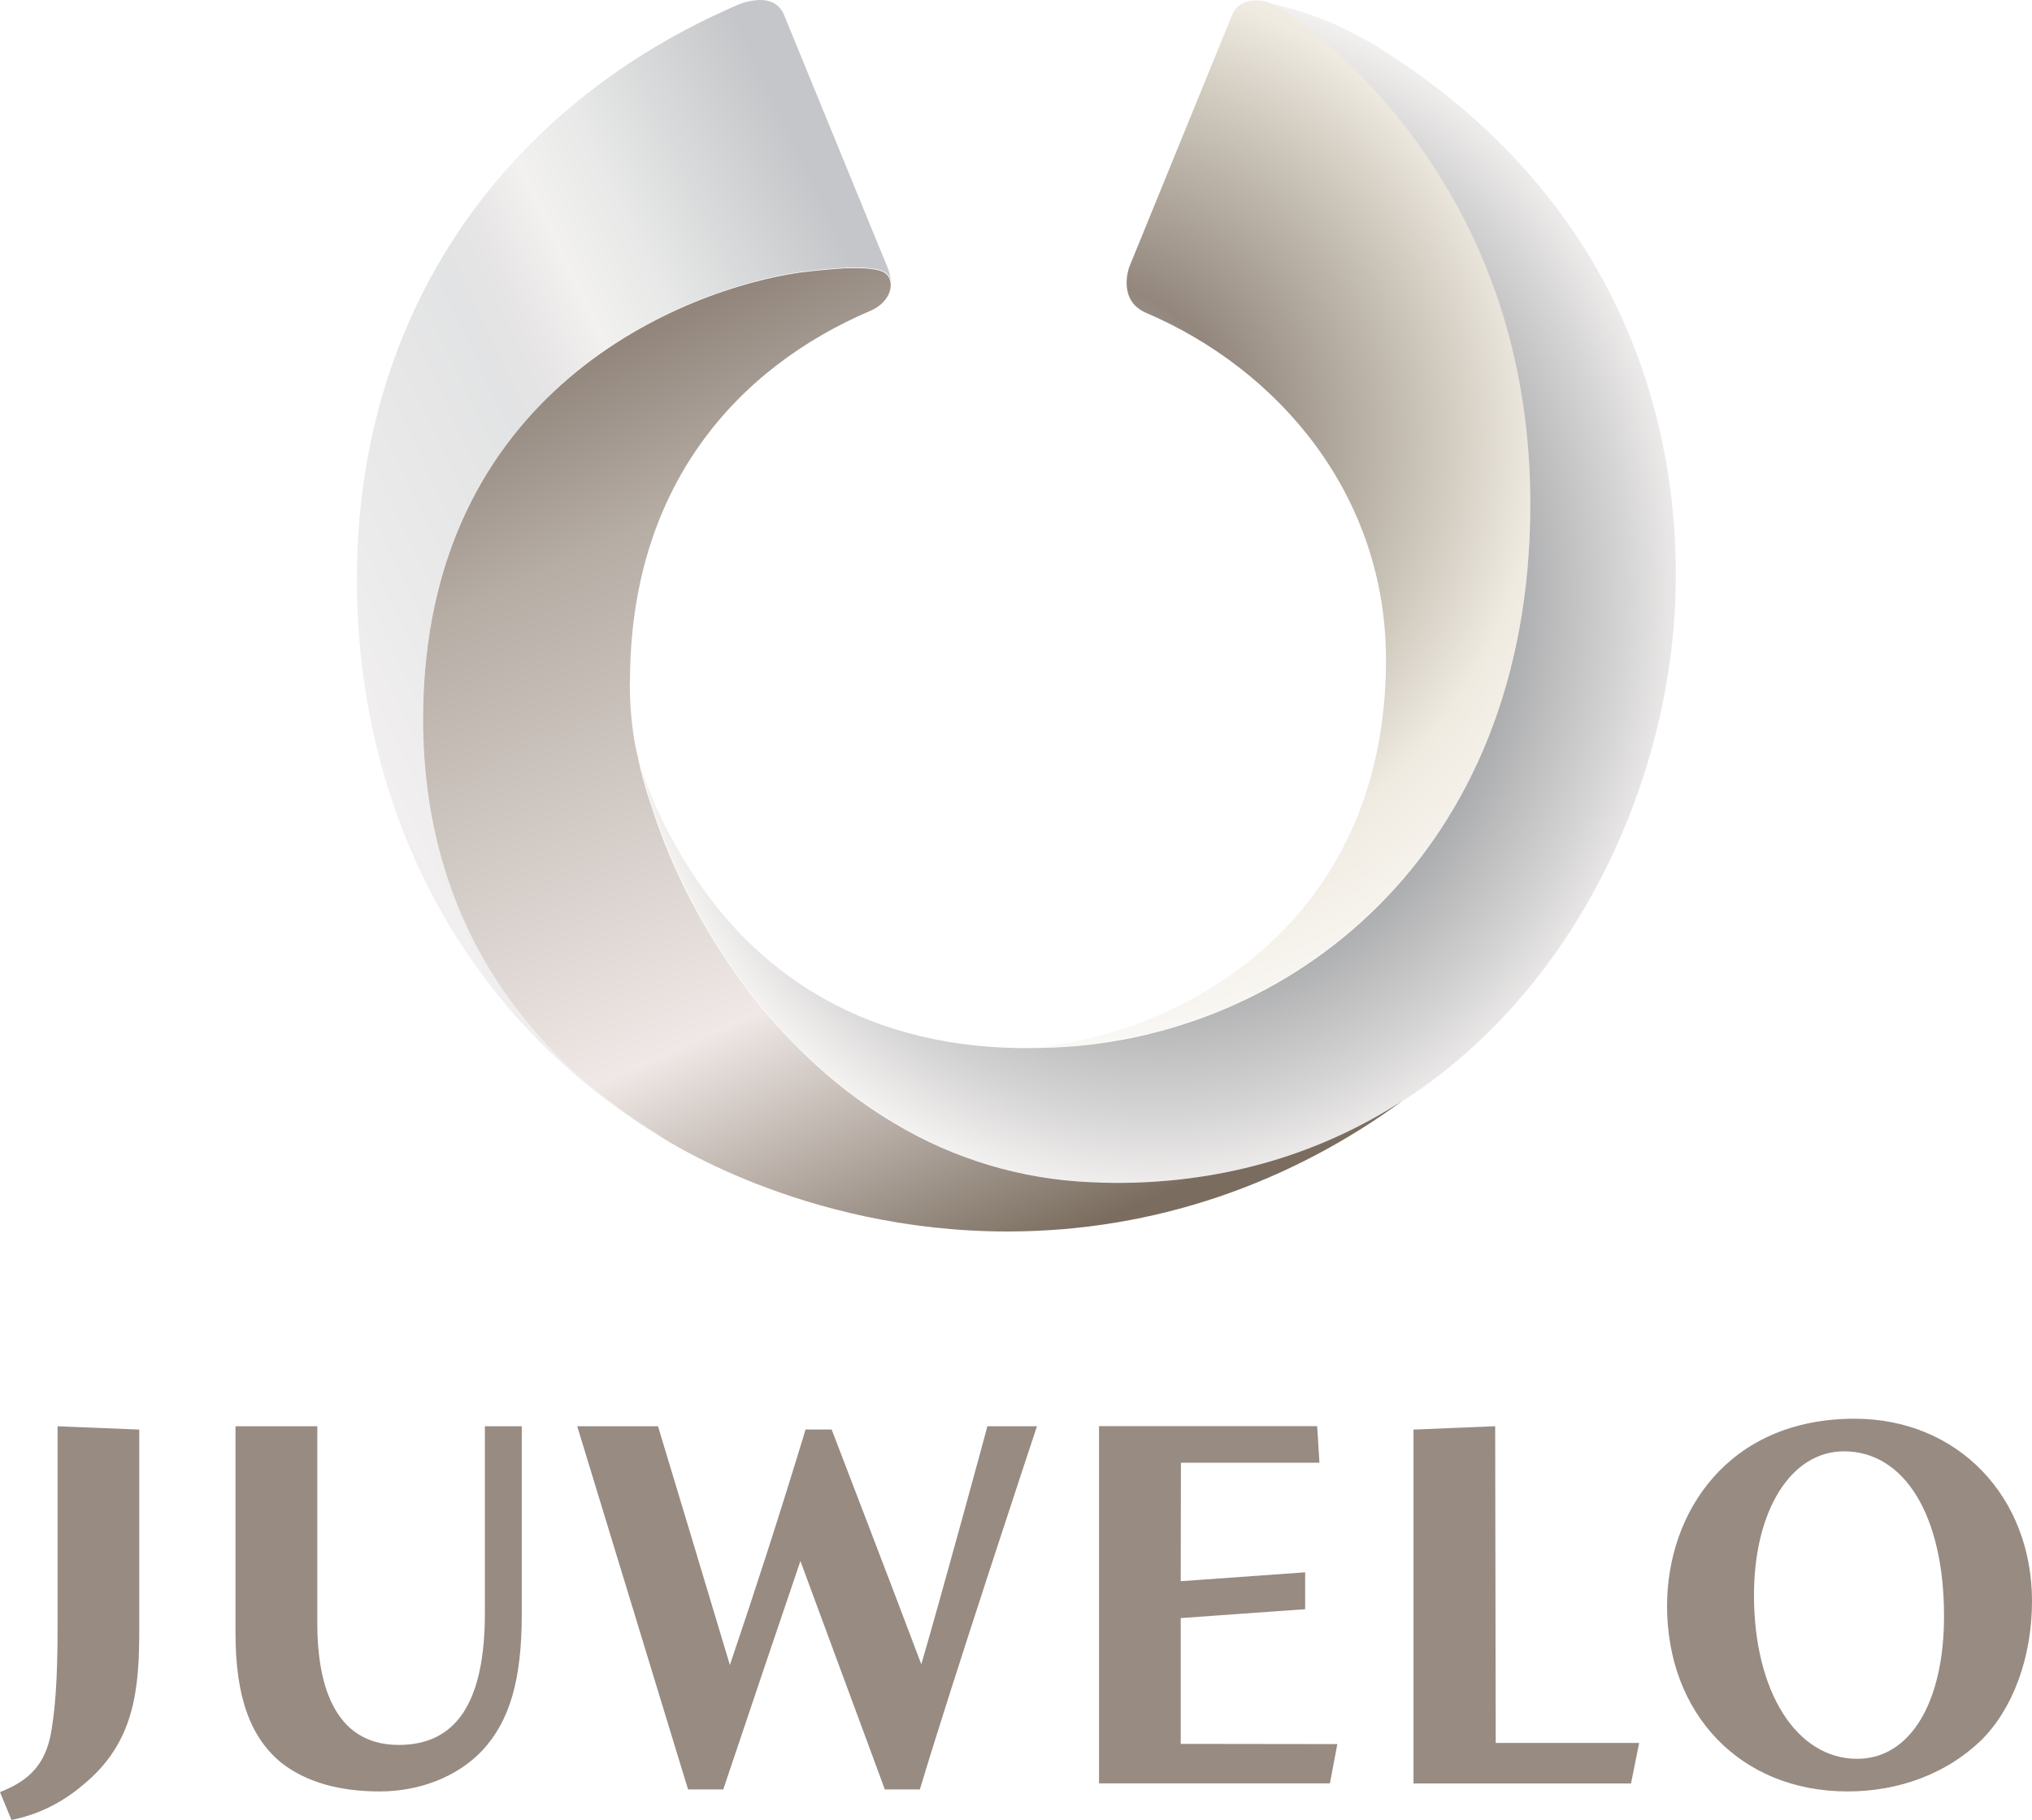
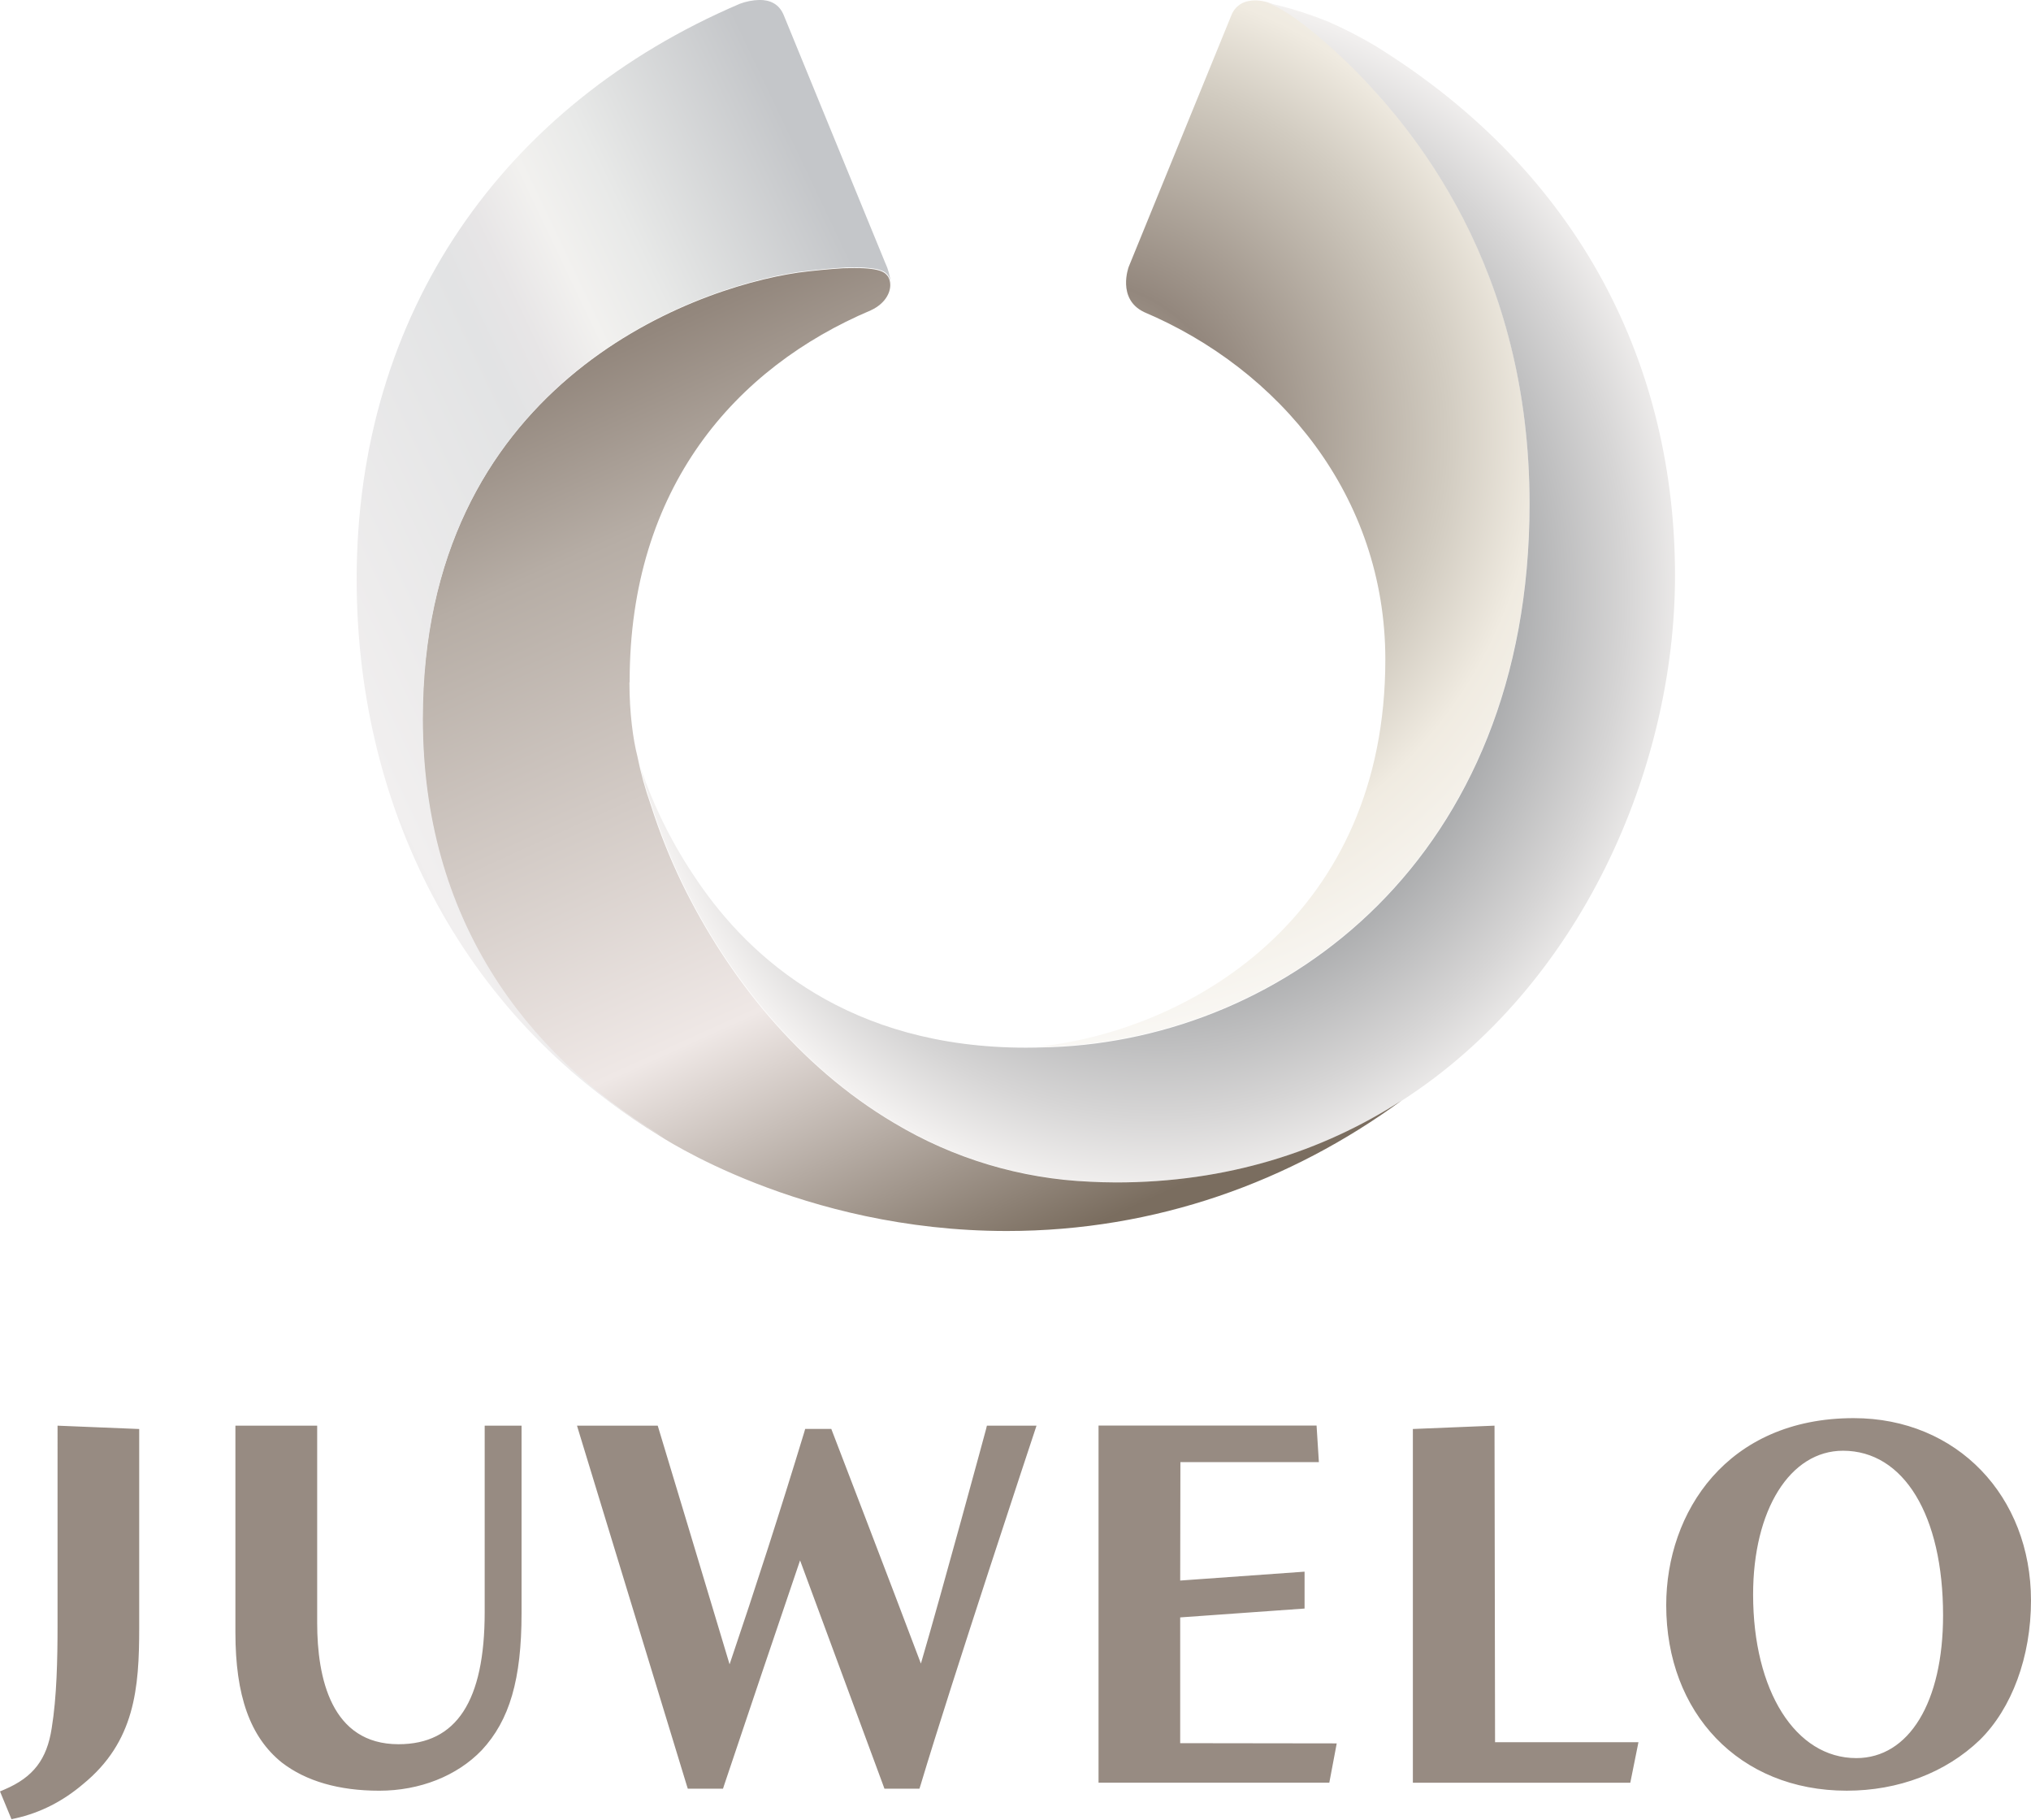
- <svg xmlns="http://www.w3.org/2000/svg" width="800.049" height="716.502" viewBox="0 0 211.683 189.572">
+ <svg xmlns="http://www.w3.org/2000/svg" width="502.45" height="450" version="1.1">
  <defs>
-     <linearGradient id="d" x2="1" gradientTransform="scale(-79.81781) rotate(-25.609 -1.921 2.417)" gradientUnits="userSpaceOnUse">
+     <linearGradient id="d" x2="1" gradientTransform="matrix(-170.85 81.89 -81.89 -170.85 233.91 112.26)" gradientUnits="userSpaceOnUse">
      <stop stop-color="#c4c6c9" offset="0" />
      <stop stop-color="#e8e9e8" offset=".246" />
      <stop stop-color="#f2f1ef" offset=".34" />
      <stop stop-color="#e7e5e6" offset=".423" />
      <stop stop-color="#e2e3e4" offset=".486" />
      <stop stop-color="#f1efef" offset=".847" />
      <stop stop-color="#d1d3d5" offset="1" />
    </linearGradient>
-     <linearGradient id="c" x2="1" gradientTransform="scale(-119.4804) rotate(65.839 .387 -1.242)" gradientUnits="userSpaceOnUse">
+     <linearGradient id="c" x2="1" gradientTransform="matrix(-116.08 -258.76 258.76 -116.08 256.78 308.15)" gradientUnits="userSpaceOnUse">
      <stop stop-color="#7a6d5f" offset="0" />
      <stop stop-color="#efe8e6" offset=".288" />
      <stop stop-color="#b6ada5" offset=".712" />
      <stop stop-color="#93877d" offset=".862" />
      <stop stop-color="#7a6d5f" offset="1" />
    </linearGradient>
-     <radialGradient id="b" cx="0" cy="0" r="1" gradientTransform="matrix(56.89611 0 0 63.39386 120.501 61.762)" gradientUnits="userSpaceOnUse">
+     <radialGradient id="b" cx="0" cy="0" r="1" gradientTransform="matrix(135.06 0 0 150.48 286.26 146.54)" gradientUnits="userSpaceOnUse">
      <stop stop-color="#838689" offset="0" />
      <stop stop-color="#838689" offset=".451" />
      <stop stop-color="#d6d5d5" offset=".864" />
      <stop stop-color="#f4f2f1" offset="1" />
    </radialGradient>
-     <radialGradient id="a" cx="0" cy="0" r="1" gradientTransform="scale(71.07335) rotate(-1.896 20.172 -47.382)" gradientUnits="userSpaceOnUse">
+     <radialGradient id="a" cx="0" cy="0" r="1" gradientTransform="matrix(168.61 -5.5819 5.5819 168.61 266.57 108.15)" gradientUnits="userSpaceOnUse">
      <stop stop-color="#bfb8ab" offset="0" />
      <stop stop-color="#93877d" offset=".231" />
      <stop stop-color="#d1cbc0" offset=".541" />
      <stop stop-color="#f0ebe1" offset=".678" />
      <stop stop-color="#fff" offset="1" />
    </radialGradient>
  </defs>
-   <path d="M193.202 147.781c-13.202 0-19.537 9.806-19.537 19.493 0 11.2 7.586 19.33 18.808 19.33 5.387 0 10.318-1.872 13.877-5.29 3.33-3.275 5.333-8.652 5.333-14.53 0-10.84-7.684-19.003-18.481-19.003m.272 35.427c-6.335 0-10.753-7.009-10.753-17.044 0-8.827 3.853-14.987 9.37-14.987 6.335 0 10.428 6.737 10.428 17.153 0 9.045-3.549 14.878-9.045 14.878M5.997 169.386c0 3.46-.076 7.444-.61 10.71-.5 3.254-1.926 5.104-4.908 6.378L0 186.68l1.197 2.896.436-.098c2.546-.566 4.908-1.764 7.009-3.549 5.431-4.43 5.866-10.013 5.866-16.315v-20.701l-8.51-.348zm44.516-1.383c0 9.263-2.939 13.758-8.98 13.758-7.009 0-8.478-6.879-8.478-12.647v-20.55h-8.522v21.551c0 6.596 1.534 10.895 4.832 13.55 2.525 1.949 5.954 2.94 10.166 2.94 4.212 0 8.097-1.535 10.677-4.224 2.906-3.123 4.147-7.39 4.147-14.269v-19.547h-3.842zm52.243-19.036c-.044.175-4.571 16.86-6.78 24.391-2.929-7.782-9.34-24.456-9.34-24.456h-2.72l-.11.381a795.403 795.403 0 0 1-7.77 24.152c-1.71-5.736-7.489-24.87-7.489-24.87h-8.413l.207.685 11.221 36.767.12.38h3.668l.12-.37a6204.152 6204.152 0 0 1 7.912-23.422l8.664 23.433.13.36h3.647l.12-.381c3.254-10.852 11.765-36.495 11.852-36.756l.229-.696h-5.17zM123 168.547l12.963-.924v-3.843l-12.963.926.022-12.343h14.432l-.24-3.81H114.49v37.213h24.053l.773-4.092-16.315-.022zm32.76-19.982l-8.51.348v36.864h22.66l.85-4.223h-14.945z" fill="#978b82" stroke-width="10.884" />
-   <g stroke-width="10.884">
-     <path d="M128.229 1.64l-10.688 26.186s-1.263 3.341 1.578 4.713h-.01c14.105 5.964 25.174 19.145 25.174 36.21 0 26.514-19.874 38.29-35.406 40.26h.011l-1.056.12 1.687-.043c24.228-.914 49.795-19.635 49.795-56.608 0-24.402-11.81-39.171-19.592-46.55a42.916 42.916 0 0 0-5.224-4.321C133.312.79 132.637.529 132.626.518a4.32 4.32 0 0 0-1.915-.446c-.98 0-2.003.37-2.482 1.567m-19.363 107.37h.011-.01" fill="url(#a)" transform="translate(.104 -.03)" />
-     <path d="M132.038.333h.011zm.066.033a2.362 2.362 0 0 1 .522.217c.011.011.686.273 1.872 1.089 1.23.849 3.026 2.22 5.224 4.32 7.783 7.38 19.592 22.15 19.592 46.552 0 36.973-25.567 55.693-49.795 56.607l-1.687.044-1.001.01c-18.383 0-28.734-9.24-34.252-17.392a48.216 48.216 0 0 1-5.953-11.896 40.44 40.44 0 0 0 1.175 4.005 61.55 61.55 0 0 0 3.254 8.163c4.702 9.622 12.103 19.036 22.084 24.946a43.166 43.166 0 0 0 20.418 6.128 56.488 56.488 0 0 0 2.743.076c11.559 0 21.496-3.221 29.724-8.522 18.59-11.972 28.451-34.567 28.451-54.703 0-21.463-9.534-41.86-31.411-55.312a47.019 47.019 0 0 0-4.735-2.417 39.324 39.324 0 0 0-5.29-1.72l-.99-.228.055.033" fill="url(#b)" transform="translate(.104 -.03)" />
-     <path d="M87.85 27.978a69.886 69.886 0 0 0-4.746.458c-11.461 1.676-39.172 11.918-39.172 46.572 0 20.92 10.765 34.873 24.533 43.264.228.13 14.89 10.035 36.374 10.035 15.553 0 29.594-5.159 41.12-13.583-8.228 5.3-18.165 8.522-29.724 8.522-.925 0-1.85-.032-2.743-.076a43.166 43.166 0 0 1-20.418-6.128c-9.981-5.91-17.382-15.324-22.084-24.946a61.55 61.55 0 0 1-3.254-8.163 37.376 37.376 0 0 1-1.404-5.094c-.447-1.741-.828-4.516-.828-7.695l.022-.032v-.087c0-20.201 11.037-32.685 25.131-38.66 1.644-.762 2.188-2.08 1.992-3.004-.076-.349-.207-.534-.207-.534-.26-.315-.544-.87-3.515-.87l-1.078.021" fill="url(#c)" transform="translate(.104 -.03)" />
-     <path d="M76.965.442c-24.554 10.492-39.89 32.151-39.89 59.938 0 24.729 11.777 46.366 32.054 58.219-.392-.229-.588-.381-.62-.392-13.769-8.392-24.533-22.345-24.533-43.264 0-34.655 27.71-44.897 39.171-46.573a69.886 69.886 0 0 1 4.985-.468h.381l.185-.01h.62l.088.01h.283l.152.011h.098l.207.022h.032l.088.01h.021l.338.033.359.044h.01l.077.022.076.01h.011l.054.012h.011l.066.021h.065l.12.044h.01a3.233 3.233 0 0 1 .545.207c.022.021.043.043.076.043l.054.044v.01h.011l.076.066.196.196v.01a.24.24 0 0 0 .044.055s.13.185.207.533l.021.11v.01l.011.109h.011a6.258 6.258 0 0 0-.577-2.111L81.602 1.65C81.102.388 80.089.028 79.066.028a6.367 6.367 0 0 0-2.1.414" fill="url(#d)" transform="translate(.104 -.03)" />
+   <g>
+     <path d="m458.58 350.79c-31.337 0-46.374 23.277-46.374 46.272 0 26.585 18.007 45.883 44.643 45.883 12.787 0 24.492-4.444 32.94-12.557 7.904-7.774 12.659-20.537 12.659-34.49 0-25.731-18.239-45.108-43.868-45.108m0.646 84.093c-15.037 0-25.524-16.637-25.524-40.455 0-20.953 9.146-35.575 22.241-35.575 15.037 0 24.753 15.992 24.753 40.716 0 21.47-8.424 35.316-21.47 35.316m-444.99-32.809c0 8.213-0.18 17.67-1.448 25.422-1.187 7.724-4.572 12.115-11.65 15.139l-1.137 0.489 2.841 6.874 1.035-0.232c6.043-1.343 11.65-4.187 16.637-8.424 12.891-10.516 13.924-23.768 13.924-38.728v-49.137l-20.2-0.826zm105.67-3.283c0 21.987-6.976 32.657-21.316 32.657-16.637 0-20.124-16.329-20.124-30.02v-48.778h-20.228v51.155c0 15.657 3.641 25.861 11.47 32.164 5.994 4.626 14.133 6.979 24.131 6.979 9.998 0 19.22-3.644 25.344-10.027 6.898-7.413 9.844-17.542 9.844-33.87v-46.397h-9.12zm124.01-45.187c-0.104 0.415-10.85 40.021-16.094 57.898-6.953-18.472-22.17-58.053-22.17-58.053h-6.456l-0.261 0.904a1888 1888 0 0 1-18.443 57.331c-4.059-13.616-17.777-59.035-17.777-59.035h-19.97l0.491 1.626 26.635 87.275 0.285 0.902h8.707l0.285-0.878a14727 14727 0 0 1 18.781-55.596l20.566 55.622 0.309 0.855h8.657l0.285-0.904c7.724-25.759 27.926-86.629 28.133-87.249l0.544-1.652h-12.272zm48.052 46.476 30.77-2.193v-9.122l-30.77 2.198 0.052-29.298h34.257l-0.57-9.044h-53.94v88.334h57.093l1.835-9.713-38.728-0.052zm77.762-47.432-20.2 0.826v87.502h53.789l2.018-10.024h-35.475z" fill="#978b82" />
+     <path d="m304.61 3.826-25.37 62.157s-2.998 7.93 3.746 11.187h-0.024c33.481 14.157 59.757 45.444 59.757 85.953 0 62.936-47.175 90.889-84.044 95.564h0.026l-2.507 0.285 4.004-0.102c57.508-2.17 118.2-46.608 118.2-134.37 0-57.924-28.033-92.979-46.506-110.5a101.87 101.87 0 0 0-12.4-10.257c-2.815-1.939-4.417-2.559-4.444-2.585a10.254 10.254 0 0 0-4.546-1.059c-2.326 0-4.755 0.878-5.891 3.72m-45.962 254.86h0.026-0.024" fill="url(#a)" />
+     <path d="m313.65 0.724h0.026zm0.157 0.078a5.607 5.607 0 0 1 1.239 0.515c0.026 0.026 1.628 0.648 4.444 2.585 2.92 2.015 7.183 5.27 12.4 10.254 18.474 17.518 46.506 52.576 46.506 110.5 0 87.763-60.687 132.2-118.2 134.37l-4.004 0.104-2.376 0.024c-43.634 0-68.204-21.933-81.304-41.283a114.45 114.45 0 0 1-14.131-28.238 95.991 95.991 0 0 0 2.789 9.507 146.1 146.1 0 0 0 7.724 19.377c11.161 22.84 28.729 45.187 52.421 59.213a102.46 102.46 0 0 0 48.468 14.546 134.08 134.08 0 0 0 6.511 0.18c27.437 0 51.027-7.646 70.555-20.228 44.125-28.418 67.535-82.052 67.535-129.85 0-50.947-22.631-99.362-74.561-131.29a111.61 111.61 0 0 0-11.239-5.737 93.341 93.341 0 0 0-12.557-4.083l-2.35-0.541 0.131 0.078" fill="url(#b)" />
+     <path d="m208.76 66.343a165.89 165.89 0 0 0-11.265 1.087c-27.205 3.978-92.982 28.29-92.982 110.55 0 49.658 25.553 82.778 58.234 102.7 0.541 0.309 35.344 23.82 86.342 23.82 36.918 0 70.249-12.246 97.605-32.242-19.531 12.581-43.12 20.228-70.555 20.228-2.196 0-4.391-0.076-6.511-0.18a102.46 102.46 0 0 1-48.468-14.546c-23.692-14.029-41.26-36.374-52.421-59.213a146.1 146.1 0 0 1-7.724-19.377 88.719 88.719 0 0 1-3.333-12.092c-1.061-4.133-1.965-10.72-1.965-18.265l0.052-0.076v-0.207c0-47.95 26.198-77.585 59.655-91.765 3.902-1.809 5.194-4.937 4.729-7.131-0.18-0.828-0.491-1.268-0.491-1.268-0.617-0.748-1.291-2.065-8.344-2.065l-2.559 0.05" fill="url(#c)" />
+     <path d="m182.92 0.983c-58.283 24.905-94.687 76.315-94.687 142.27 0 58.699 27.955 110.06 76.088 138.19-0.931-0.544-1.396-0.904-1.472-0.931-32.683-19.92-58.234-53.041-58.234-102.7 0-82.26 65.774-106.57 92.979-110.55a165.89 165.89 0 0 1 11.833-1.111h0.904l0.439-0.024h1.472l0.209 0.024h0.672l0.361 0.026h0.233l0.491 0.052h0.076l0.209 0.024h0.05l0.802 0.078 0.852 0.104h0.024l0.183 0.052 0.18 0.024h0.026l0.128 0.028h0.026l0.157 0.05h0.154l0.285 0.104h0.024a7.674 7.674 0 0 1 1.294 0.491c0.052 0.05 0.102 0.102 0.18 0.102l0.128 0.104v0.024h0.026l0.18 0.157 0.465 0.465v0.024a0.57 0.57 0 0 0 0.104 0.131s0.309 0.439 0.491 1.265l0.05 0.261v0.024l0.026 0.259h0.026a14.854 14.854 0 0 0-1.37-5.011l-25.059-61.152c-1.187-2.996-3.591-3.85-6.02-3.85a15.113 15.113 0 0 0-4.985 0.983" fill="url(#d)" />
  </g>
</svg>
